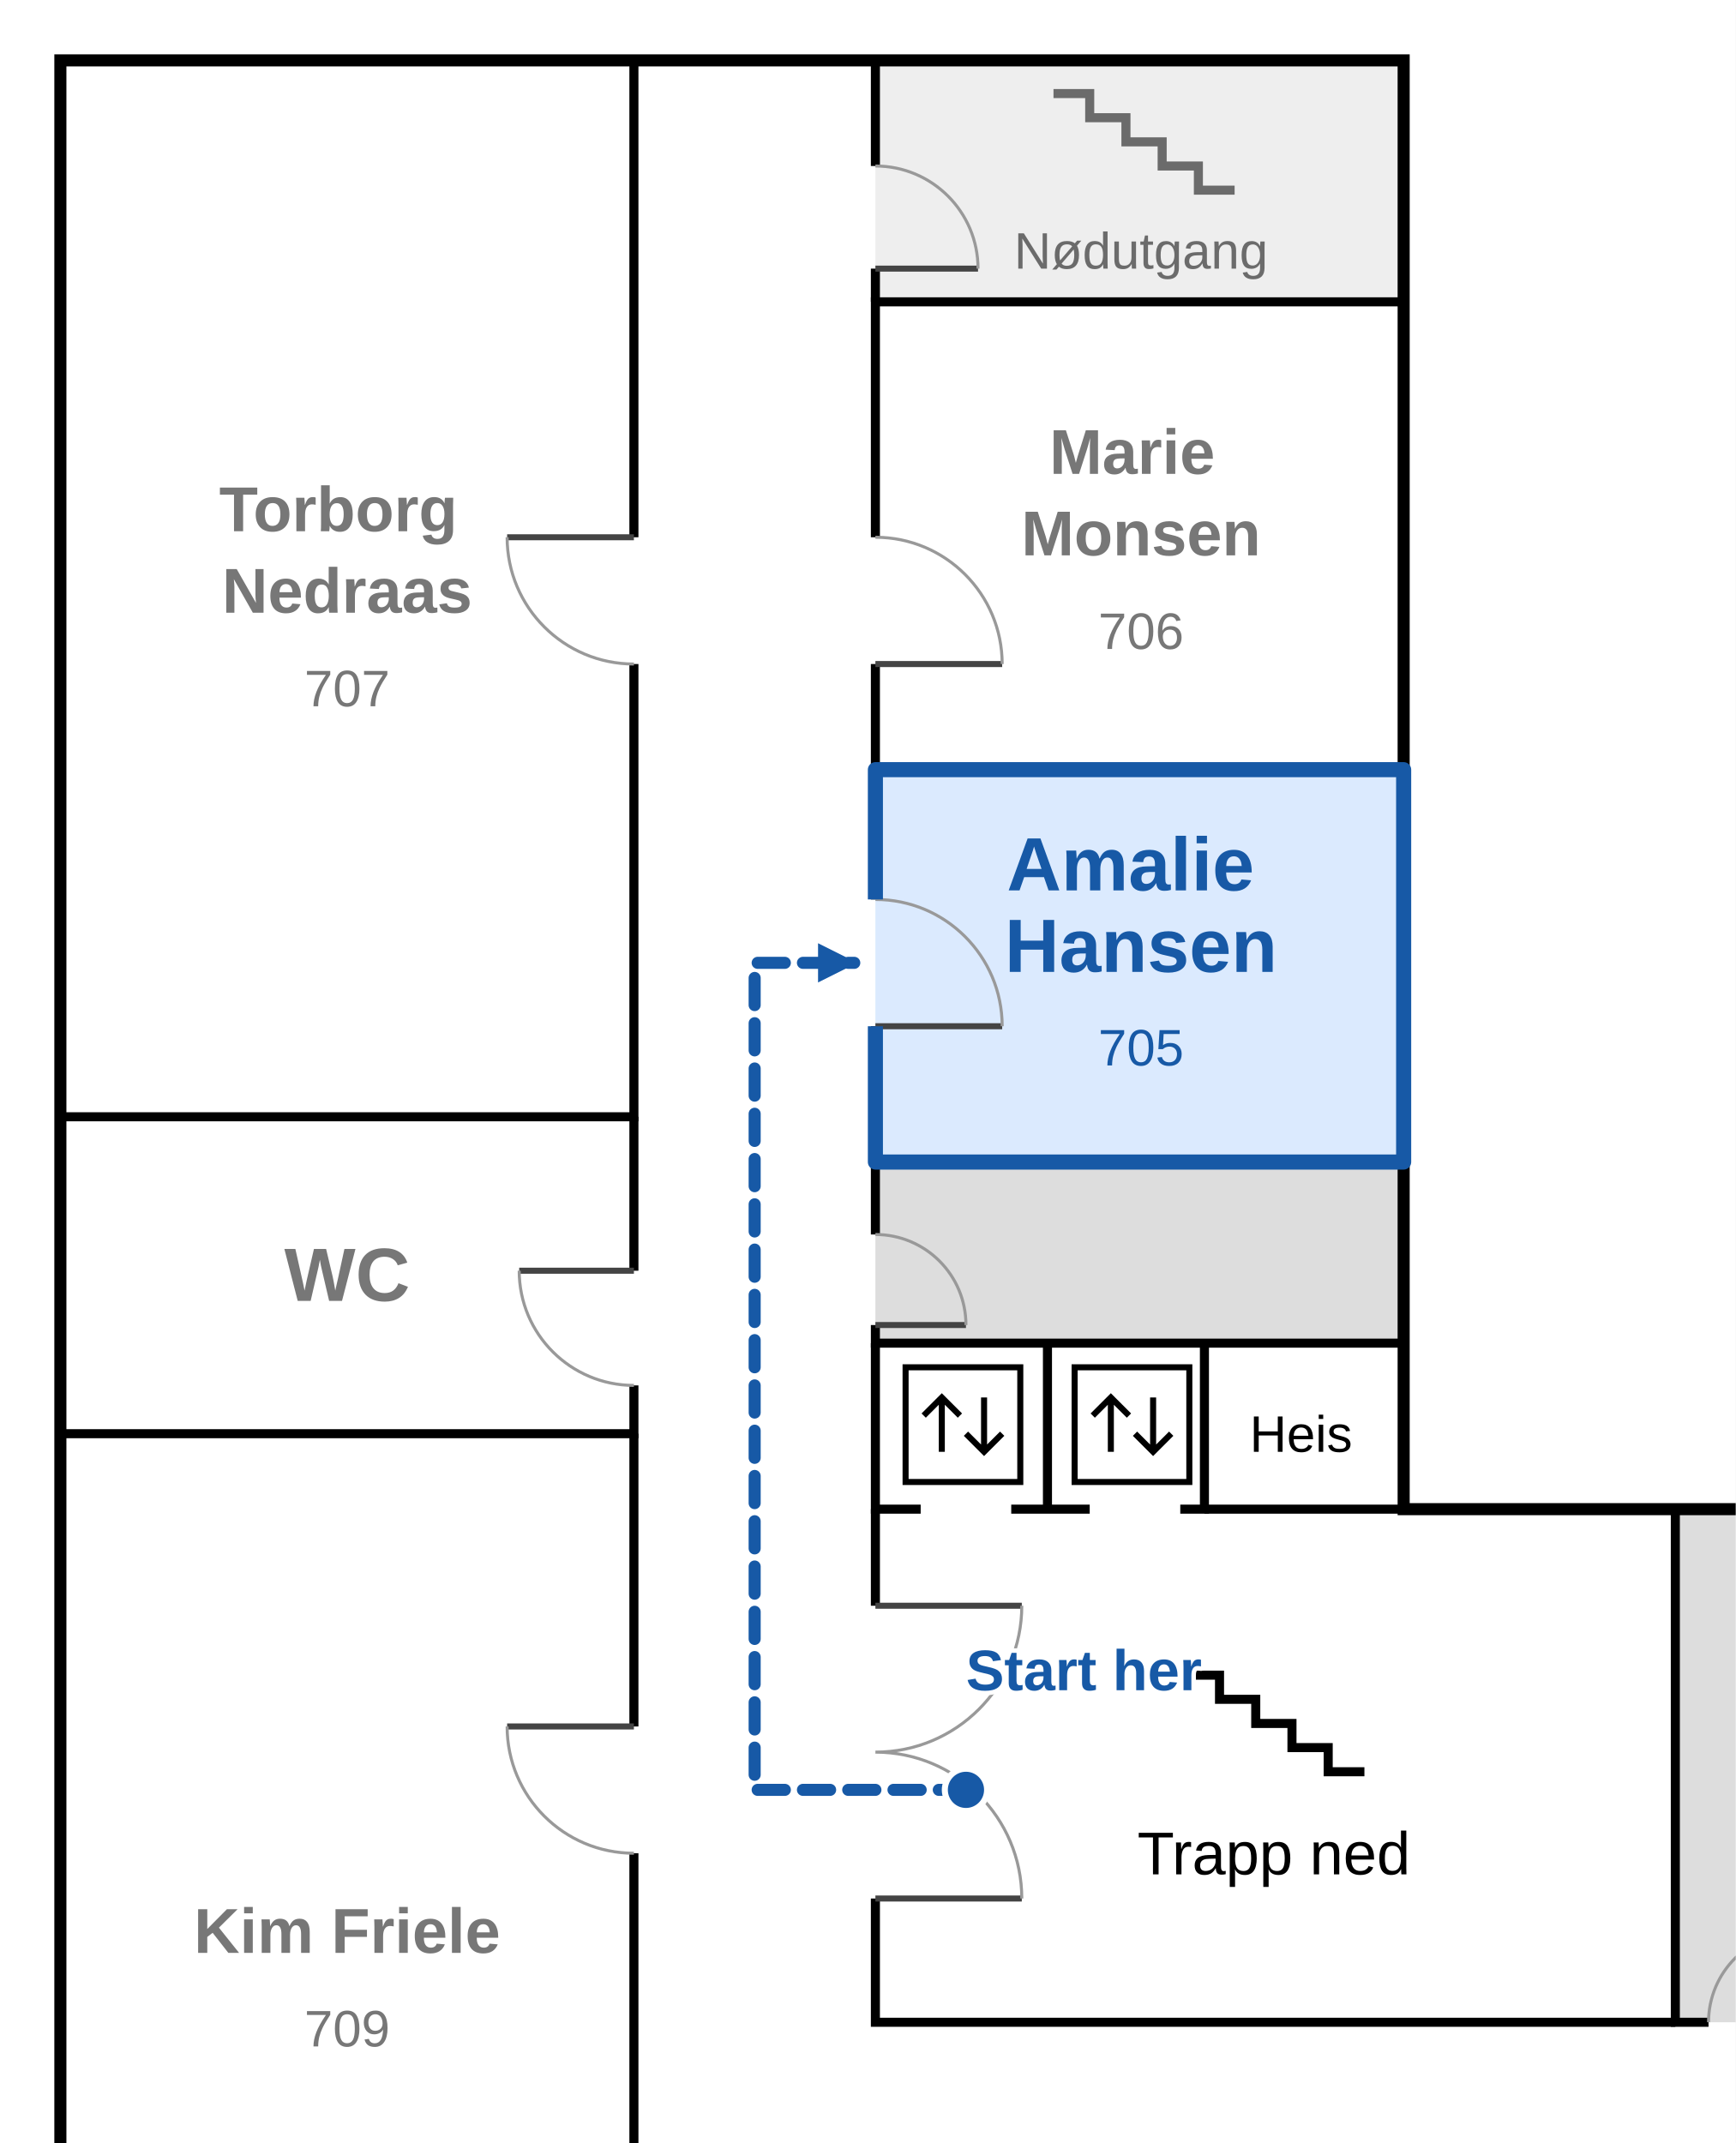
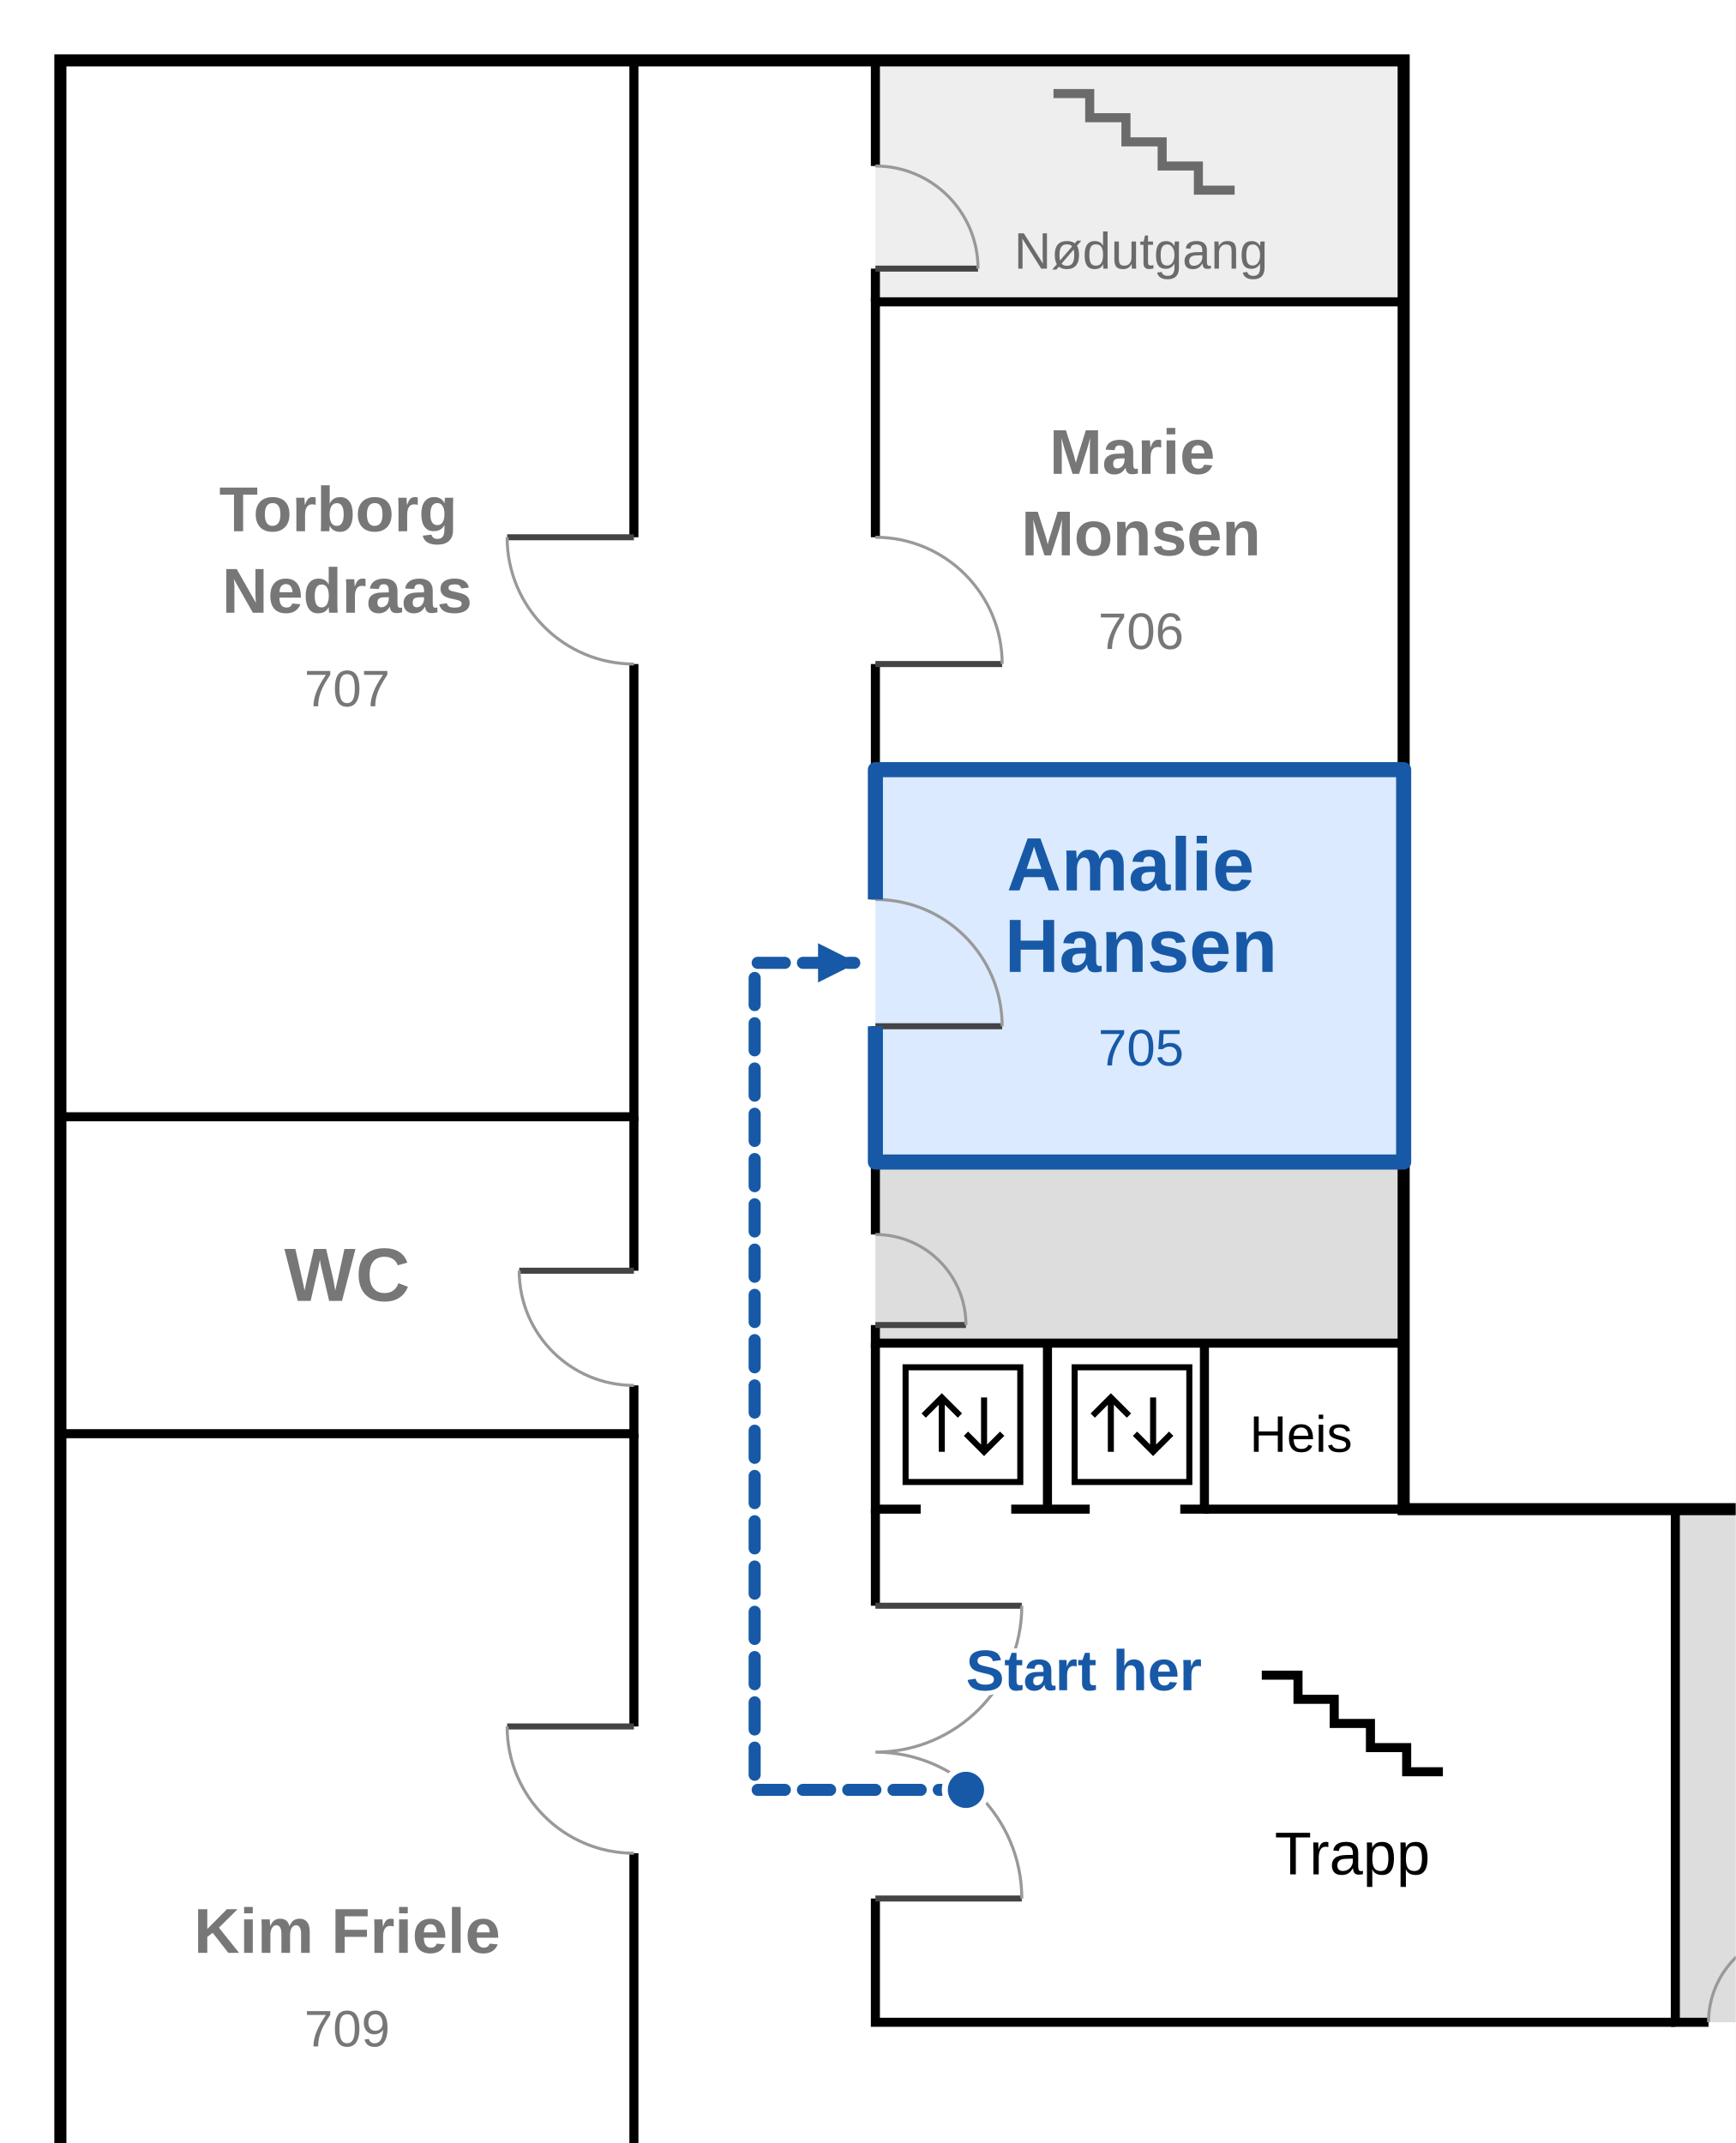
<svg xmlns="http://www.w3.org/2000/svg" xmlns:xlink="http://www.w3.org/1999/xlink" width="575" height="710" viewBox="0 110 575 710" role="img" aria-labelledby="room-705-map-title room-705-map-description" lang="nb">
  <defs>
    <g id="room-705-stair-symbol" fill="none" stroke="black" stroke-width="3">
      <path d="M 0,0 H 12 V 8 H 24 V 16 H 36 V 24 H 48 V 32 H 60" />
    </g>
    <g id="room-705-lift-symbol" fill="none" stroke="black" stroke-width="2">
      <rect width="38" height="38" />
      <path d="M 12,28 V 10 M 6,16 L 12,10 L 18,16                M 26,10 V 28 M 20,22 L 26,28 L 32,22" />
    </g>
    <clipPath id="room-705-map-crop">
      <rect x="0" y="110" width="575" height="710" />
    </clipPath>
    <marker id="room-705-route-arrow" markerUnits="userSpaceOnUse" markerWidth="13" markerHeight="13" viewBox="0 0 13 13" refX="12" refY="6.5" orient="auto">
      <path d="M 0,0 L 13,6.5 L 0,13 Z" fill="#1759a6" />
    </marker>
  </defs>
  <rect x="0" y="110" width="575" height="710" fill="white" />
  <g clip-path="url(#room-705-map-crop)">
    <g font-family="Arial, Helvetica, sans-serif" fill="black" transform="translate(-30 20)">
      <g id="room-705-service-room-fills" fill="#dddddd">
        <rect x="585" y="590" width="160" height="170" />
        <rect x="320" y="475" width="175" height="60" />
      </g>
      <g id="room-705-emergency-stairwell-fills" fill="#eeeeee">
        <rect x="320" y="110" width="175" height="80" />
        <rect x="1000" y="590" width="150" height="170" />
      </g>
      <rect id="room-705-destination-fill" x="320" y="345" width="175" height="130" fill="#dbeafe" />
      <path id="room-705-outer-walls" d="M 50,110 H 495 V 590 H 1150 V 970 H 50 Z" fill="none" stroke="black" stroke-width="4" />
      <g fill="none" stroke="black" stroke-width="3">
        <g id="room-705-room-707" data-room-number="707">
          <path d="M 240,110 V 268 M 240,310 V 460 H 50" />
        </g>
        <g id="room-705-room-706" data-room-number="706">
          <path d="M 495,190 H 320 V 268 M 320,310 V 345 H 495" />
        </g>
        <g id="room-705-room-705" data-room-number="705">
          <path d="M 320,345 V 388 M 320,430 V 475 H 495" />
        </g>
        <g id="room-705-room-710" data-room-number="710">
          <path d="M 240,970 V 820 H 262 M 304,820 H 430 V 970" />
        </g>
        <g id="room-705-room-711" data-room-number="711">
          <path d="M 430,820 H 459 M 501,820 H 690 V 970" />
        </g>
        <g id="room-705-room-712" data-room-number="712">
          <path d="M 690,820 H 810 M 852,820 H 950 V 970" />
        </g>
        <g id="room-705-room-713" data-room-number="713">
          <path d="M 950,820 H 978 M 1020,820 H 1150" />
        </g>
        <g id="room-705-room-714" data-room-number="714">
          <path d="M 745,590 V 760 H 793 M 835,760 H 1000 V 590" />
        </g>
        <g id="room-705-room-716" data-room-number="716">
          <path d="M 585,590 V 760 H 596 M 626,760 H 641 V 700                  H 623 V 653 H 665 V 590" />
        </g>
        <g id="room-705-room-709" data-room-number="709">
          <path d="M 240,565 V 662 M 240,704 V 820" />
        </g>
        <g id="room-705-wc-area">
          <path d="M 240,460 V 511 M 240,549 V 565 H 50" />
        </g>
        <g id="room-705-unlabelled-areas">
          <path d="M 320,475 V 499 M 320,529 V 535 H 495" />
          <path d="M 665,590 V 700 H 681 V 760 H 688 M 724,760 H 745" />
        </g>
        <g id="room-705-main-stairwell">
          <path d="M 429,590 H 585 M 320,590 V 622                  M 320,719 V 760 H 585" />
        </g>
        <g id="room-705-lift-area">
          <path d="M 320,535 V 590 H 335 M 365,590 H 391                  M 421,590 H 429 V 535 M 377,535 V 590" />
        </g>
        <g id="room-705-upper-stairwell">
          <path d="M 320,110 V 145 M 320,179 V 190" />
        </g>
        <g id="room-705-right-stairwell">
          <path d="M 1000,760 H 1079 M 1121,760 H 1150" />
        </g>
      </g>
      <g id="room-705-doors" fill="none">
        <g id="room-705-door-707" transform="translate(240 268) rotate(90)">
          <path d="M 0,0 V 42" stroke="#444444" stroke-width="2" />
          <path d="M 0,42 A 42,42 0 0 0 42,0" stroke="#999999" stroke-width="1" />
        </g>
        <g id="room-705-door-706" transform="translate(320 310) rotate(-90)">
          <path d="M 0,0 V 42" stroke="#444444" stroke-width="2" />
          <path d="M 0,42 A 42,42 0 0 0 42,0" stroke="#999999" stroke-width="1" />
        </g>
        <g id="room-705-door-705" transform="translate(320 430) rotate(-90)">
          <path d="M 0,0 V 42" stroke="#444444" stroke-width="2" />
          <path d="M 0,42 A 42,42 0 0 0 42,0" stroke="#999999" stroke-width="1" />
        </g>
        <g id="room-705-door-709-upper" transform="translate(240 662) rotate(90)">
          <path d="M 0,0 V 42" stroke="#444444" stroke-width="2" />
          <path d="M 0,42 A 42,42 0 0 0 42,0" stroke="#999999" stroke-width="1" />
        </g>
        <g id="room-705-door-wc" transform="translate(240 511) rotate(90)">
          <path d="M 0,0 V 38" stroke="#444444" stroke-width="2" />
          <path d="M 0,38 A 38,38 0 0 0 38,0" stroke="#999999" stroke-width="1" />
        </g>
        <g id="room-705-door-710" transform="translate(262 820) rotate(0)">
          <path d="M 0,0 V 42" stroke="#444444" stroke-width="2" />
          <path d="M 0,42 A 42,42 0 0 0 42,0" stroke="#999999" stroke-width="1" />
        </g>
        <g id="room-705-door-711" transform="translate(459 820) rotate(0)">
          <path d="M 0,0 V 42" stroke="#444444" stroke-width="2" />
          <path d="M 0,42 A 42,42 0 0 0 42,0" stroke="#999999" stroke-width="1" />
        </g>
        <g id="room-705-door-712" transform="translate(810 820) rotate(0)">
          <path d="M 0,0 V 42" stroke="#444444" stroke-width="2" />
          <path d="M 0,42 A 42,42 0 0 0 42,0" stroke="#999999" stroke-width="1" />
        </g>
        <g id="room-705-door-713" transform="translate(978 820) rotate(0)">
          <path d="M 0,0 V 42" stroke="#444444" stroke-width="2" />
          <path d="M 0,42 A 42,42 0 0 0 42,0" stroke="#999999" stroke-width="1" />
        </g>
        <g id="room-705-door-714-left" transform="translate(835 760) rotate(180)">
          <path d="M 0,0 V 42" stroke="#444444" stroke-width="2" />
          <path d="M 0,42 A 42,42 0 0 0 42,0" stroke="#999999" stroke-width="1" />
        </g>
        <g id="room-705-door-716" transform="translate(626 760) rotate(180)">
          <path d="M 0,0 V 30" stroke="#444444" stroke-width="2" />
          <path d="M 0,30 A 30,30 0 0 0 30,0" stroke="#999999" stroke-width="1" />
        </g>
        <g id="room-705-door-service-by-714" transform="translate(724 760) rotate(180)">
          <path d="M 0,0 V 36" stroke="#444444" stroke-width="2" />
          <path d="M 0,36 A 36,36 0 0 0 36,0" stroke="#999999" stroke-width="1" />
        </g>
        <g id="room-705-door-service-by-705" transform="translate(320 529) rotate(-90)">
          <path d="M 0,0 V 30" stroke="#444444" stroke-width="2" />
          <path d="M 0,30 A 30,30 0 0 0 30,0" stroke="#999999" stroke-width="1" />
        </g>
        <g id="room-705-door-upper-emergency" transform="translate(320 179) rotate(-90)">
          <path d="M 0,0 V 34" stroke="#444444" stroke-width="2" />
          <path d="M 0,34 A 34,34 0 0 0 34,0" stroke="#999999" stroke-width="1" />
        </g>
        <g id="room-705-door-right-emergency" transform="translate(1121 760) rotate(180)">
          <path d="M 0,0 V 42" stroke="#444444" stroke-width="2" />
          <path d="M 0,42 A 42,42 0 0 0 42,0" stroke="#999999" stroke-width="1" />
        </g>
        <g id="room-705-main-stairwell-double-door">
          <path d="M 320,622 H 368.5 M 320,719 H 368.5" stroke="#444444" stroke-width="2" />
          <path d="M 368.5,622 A 48.5,48.5 0 0 1 320,670.5 M 368.5,719 A 48.5,48.5 0 0 0 320,670.5" stroke="#999999" stroke-width="1" />
        </g>
      </g>
      <path id="room-705-destination-outline" d="M 320,388 V 345 H 495 V 475 H 320 V 430" fill="none" stroke="#1759a6" stroke-width="5" stroke-linejoin="round" />
      <g id="room-705-room-labels" font-size="21" text-anchor="middle" fill="#777777">
        <g id="room-705-label-707">
          <text x="145" y="266" font-weight="bold">
            <tspan x="145" dy="0">Torborg</tspan>
            <tspan x="145" dy="27">Nedraas</tspan>
          </text>
          <text x="145" y="324" font-size="17">707</text>
        </g>
        <g id="room-705-label-706">
          <text x="408" y="247" font-weight="bold">
            <tspan x="408" dy="0">Marie</tspan>
            <tspan x="408" dy="27">Monsen</tspan>
          </text>
          <text x="408" y="305" font-size="17">706</text>
        </g>
        <g id="room-705-label-705" fill="#1759a6" font-size="25">
          <text x="408" y="385" font-weight="bold">
            <tspan x="408" dy="0">Amalie</tspan>
            <tspan x="408" dy="27">Hansen</tspan>
          </text>
          <text x="408" y="443" font-size="17">705</text>
        </g>
        <g id="room-705-label-709">
          <text x="145" y="737" font-weight="bold">
            <tspan x="145" dy="0">Kim Friele</tspan>
          </text>
          <text x="145" y="768" font-size="17">709</text>
        </g>
        <g id="room-705-label-710">
          <text x="335" y="890" font-weight="bold">
            <tspan x="335" dy="0">Lucie Wolf</tspan>
          </text>
          <text x="335" y="921" font-size="17">710</text>
        </g>
        <g id="room-705-label-711">
          <text x="560" y="890" font-weight="bold">
            <tspan x="560" dy="0">Fanny Schnelle</tspan>
          </text>
          <text x="560" y="921" font-size="17">711</text>
        </g>
        <g id="room-705-label-712">
          <text x="820" y="890" font-weight="bold">
            <tspan x="820" dy="0">Amalie Skram</tspan>
          </text>
          <text x="820" y="921" font-size="17">712</text>
        </g>
        <g id="room-705-label-713">
          <text x="1050" y="890" font-weight="bold">
            <tspan x="1050" dy="0">Anne Gullestad</tspan>
          </text>
          <text x="1050" y="921" font-size="17">713</text>
        </g>
        <g id="room-705-label-714">
          <text x="873" y="671" font-weight="bold">
            <tspan x="873" dy="0">Valborg Platou</tspan>
          </text>
          <text x="873" y="702" font-size="17">714</text>
        </g>
        <text id="room-705-label-716" x="624" y="631" font-size="17" fill="#777777">716</text>
        <text id="room-705-label-wc" x="145" y="521" font-size="25" font-weight="bold">WC</text>
      </g>
      <g id="room-705-stairs-and-lifts" font-size="20" text-anchor="middle">
        <g id="room-705-upper-emergency-exit" opacity="0.55">
          <use xlink:href="#room-705-stair-symbol" x="379" y="121" />
          <text x="408" y="179" font-size="17">Nødutgang</text>
        </g>
        <use xlink:href="#room-705-lift-symbol" x="330" y="543" />
        <use xlink:href="#room-705-lift-symbol" x="386" y="543" />
        <text x="461" y="571" font-size="17">Heis</text>
-         <use xlink:href="#room-705-stair-symbol" x="422" y="645" />
-         <text x="452" y="711">Trapp ned</text>
+         <use xlink:href="#room-705-stair-symbol" x="448" y="645" />
+         <text x="478" y="711">Trapp</text>
        <g id="room-705-right-emergency-exit" opacity="0.55">
          <use xlink:href="#room-705-stair-symbol" x="1045" y="625" />
          <text x="1075" y="698" font-size="17">Nødutgang</text>
        </g>
      </g>
      <g id="room-705-route" fill="none" stroke-linejoin="round" stroke-linecap="round">
        <path d="M 350,683 H 280 V 409 H 313" stroke="white" stroke-width="8" />
        <path d="M 350,683 H 280 V 409 H 313" stroke="#1759a6" stroke-width="4" stroke-dasharray="9 6" marker-end="url(#room-705-route-arrow)" />
        <circle cx="350" cy="683" r="7" fill="#1759a6" stroke="white" stroke-width="2" />
        <text x="350" y="650" font-size="19" font-weight="bold" fill="#1759a6" stroke="white" stroke-width="3" paint-order="stroke fill">Start her</text>
      </g>
    </g>
  </g>
</svg>
